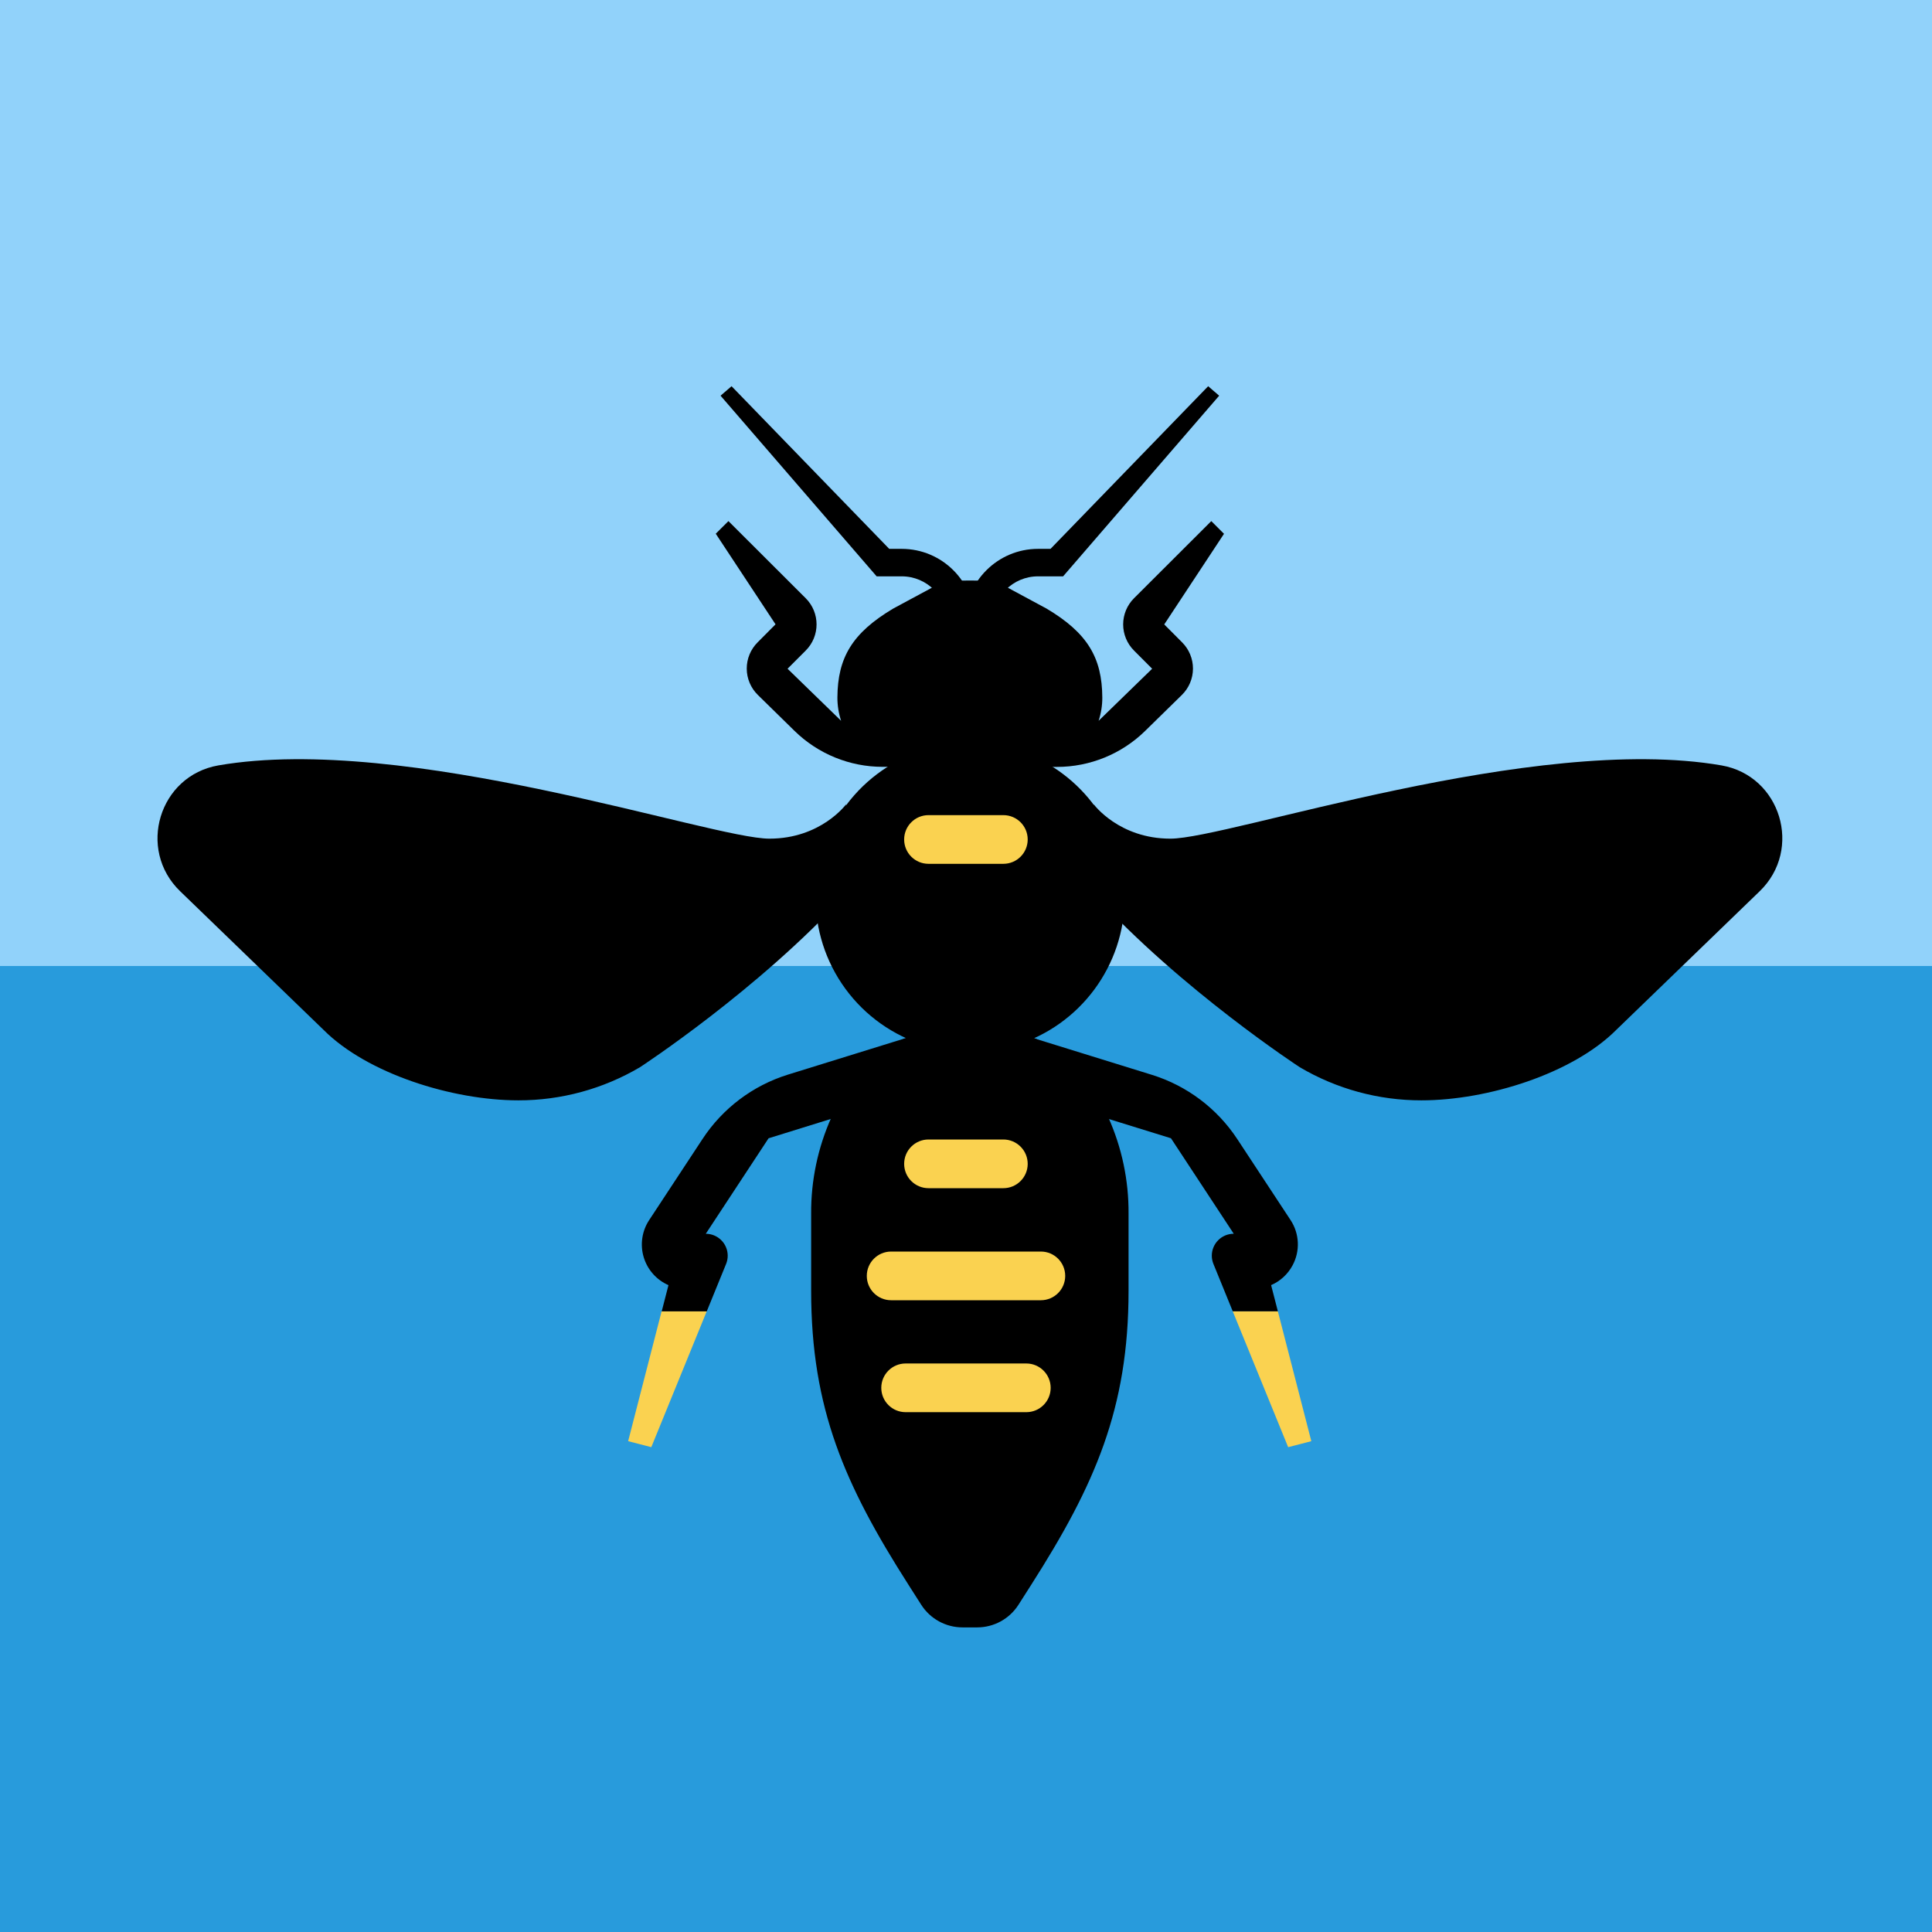
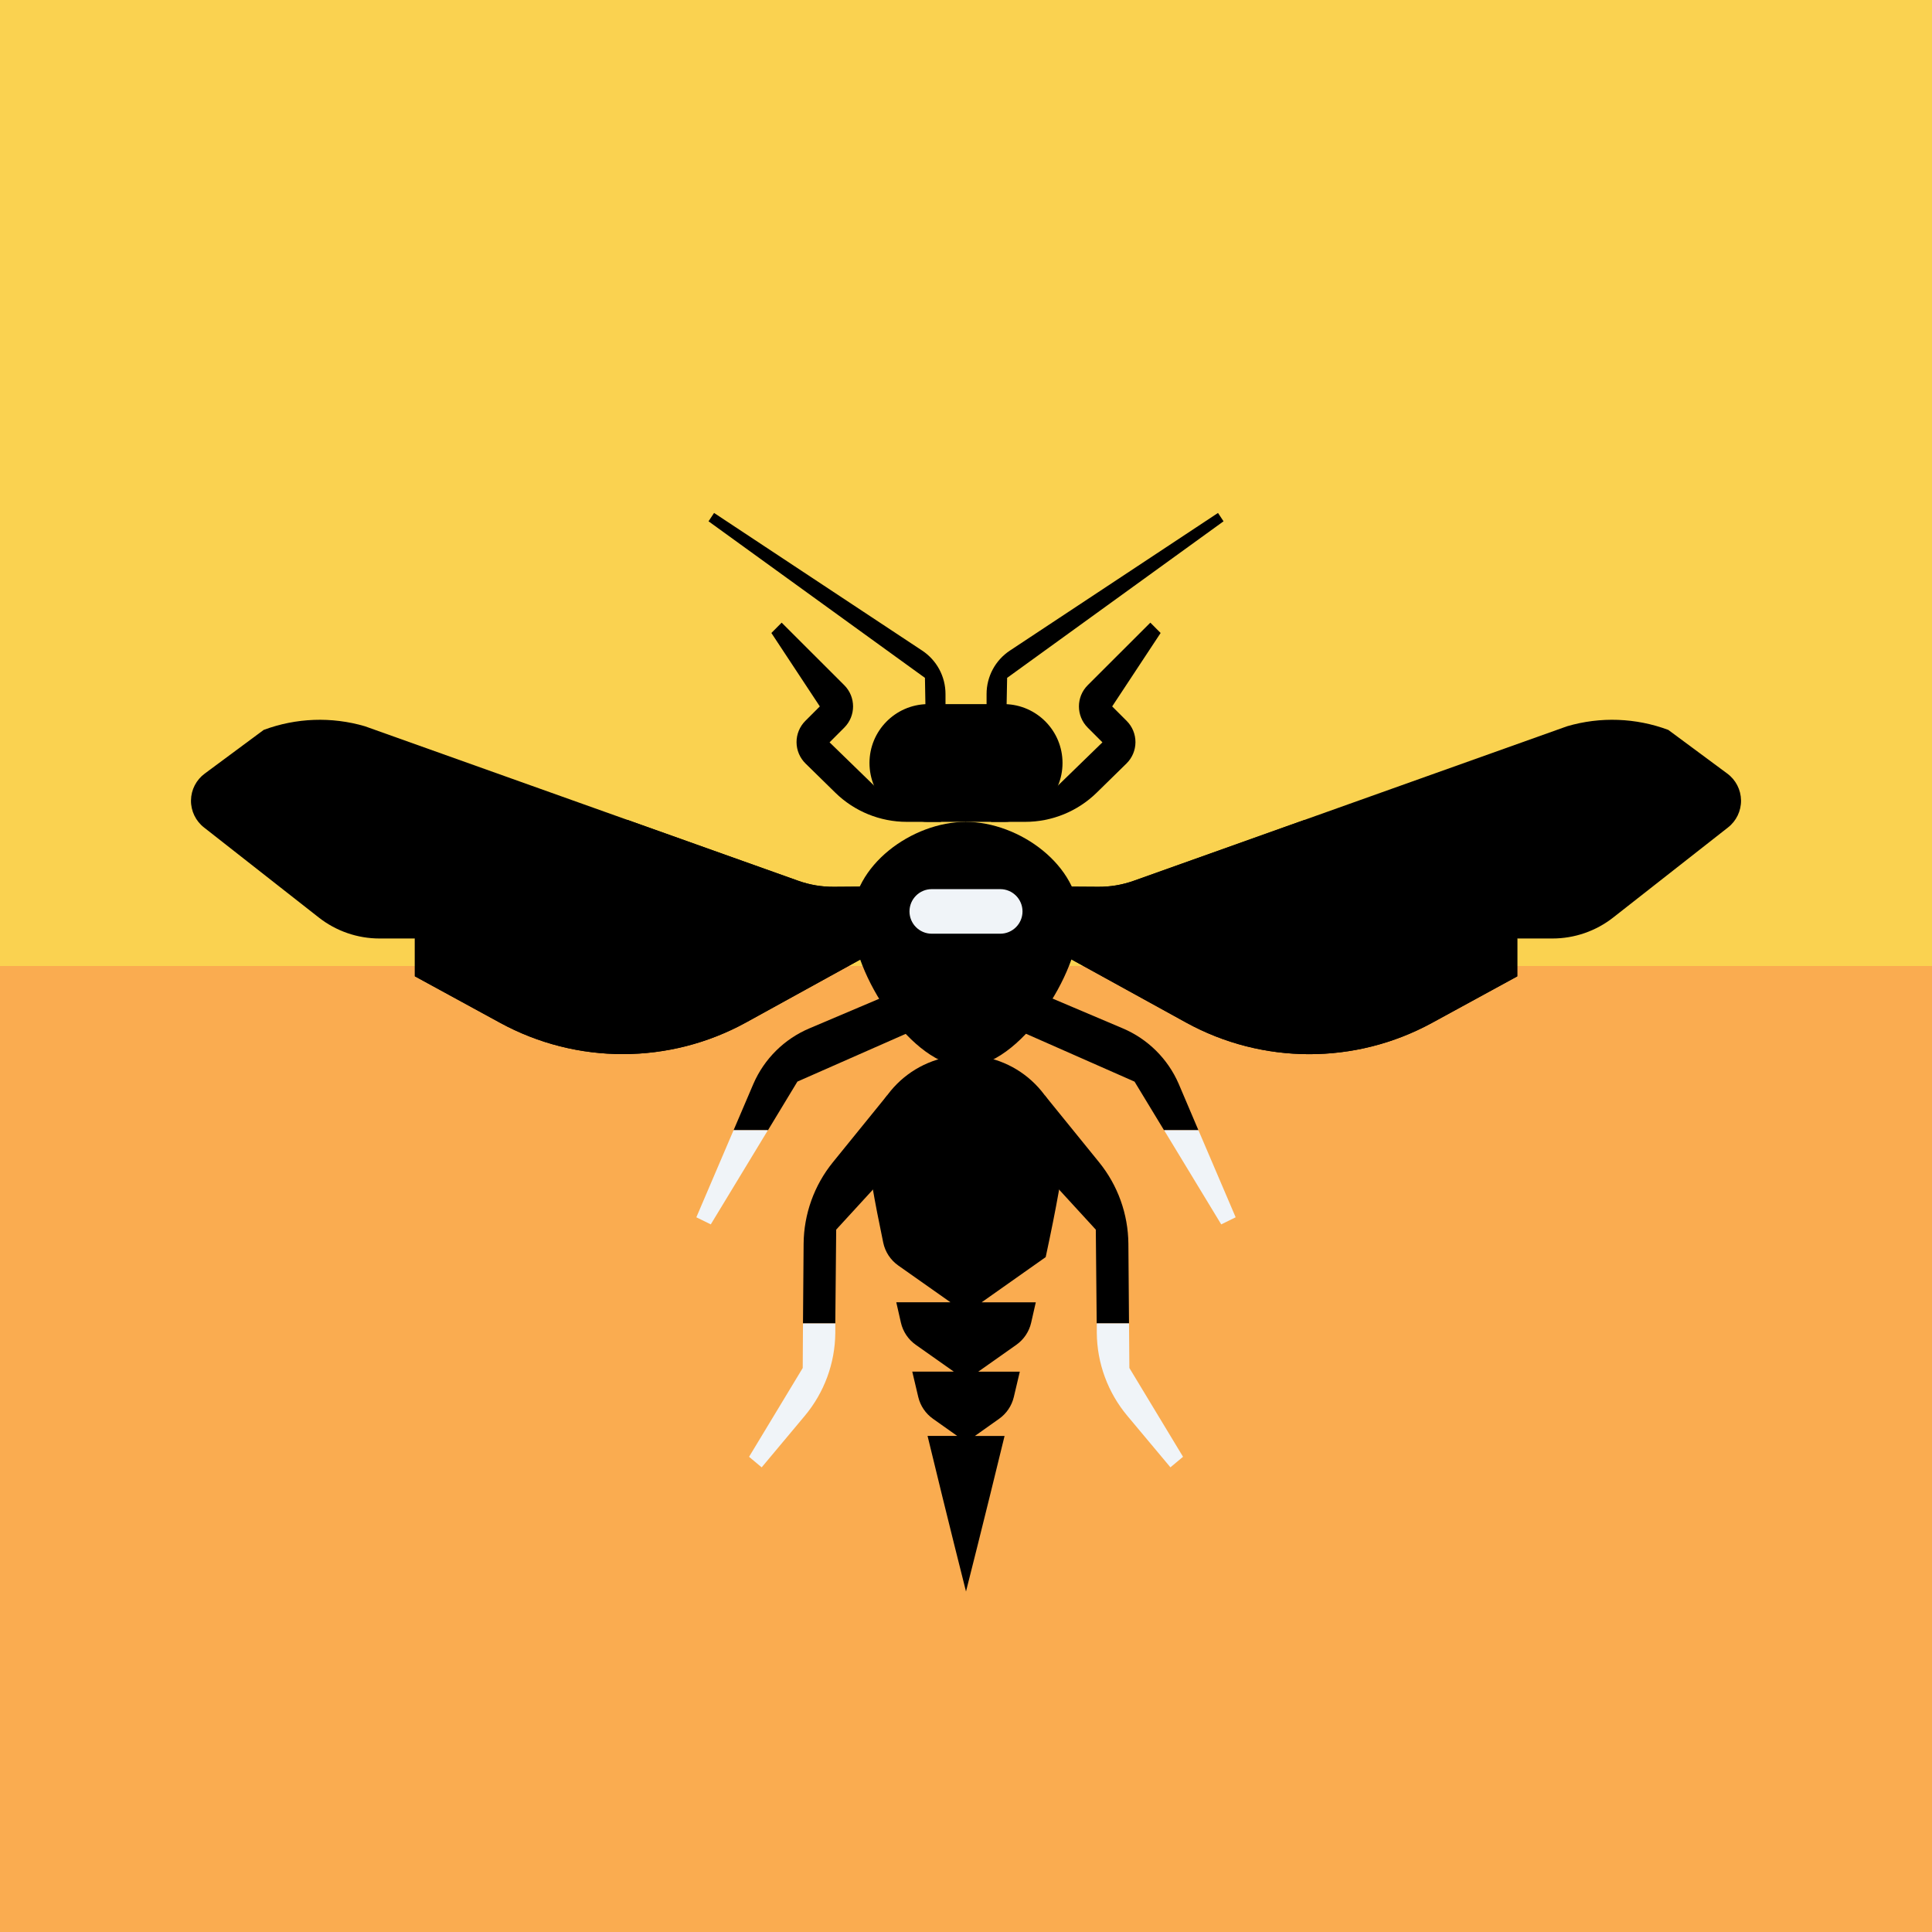
<svg xmlns="http://www.w3.org/2000/svg" viewBox="0 0 800 800">
  <defs>
-     <style>.Werner_Wasp_svg__cls-3{fill:#fad250}</style>
+     <style>.Bong_Joon_Bee_svg__cls-3{fill:#f0f4f8}</style>
  </defs>
-   <g id="Werner_Wasp_svg__bg">
-     <path fill="#91d2fa" d="M0 0h800v400H0z" />
-     <path fill="#289bdc" d="M0 400h800v400H0z" />
+   <g id="Bong_Joon_Bee_svg__bg">
+     <path fill="#fad250" d="M0 0h800v400H0z" />
+     <path fill="#faac50" d="M0 400h800v400H0z" />
  </g>
-   <g id="Werner_Wasp_svg__creature">
-     <g id="Werner_Wasp_svg__bb">
-       <path d="M401.6 319.18V323h-19.81a52.19 52.19 0 0119.81-3.82z" />
-       <path d="M465.71 371.76a64 64 0 11-39.95-59.43 64.11 64.11 0 0139.95 59.43z" />
-       <path d="M401.6 240.38l5.63.05a19.25 19.25 0 018.86 2.27l17.26 9.3c17 10.11 23 20.39 23.09 36.81a30.3 30.3 0 01-1.53 9.66l22.17-21.56-7.51-7.53a15.3 15.3 0 010-21.66l32-31.94 5.26 5.26-24.74 37.52 7.41 7.44a15.31 15.31 0 01-.09 21.74l-15.25 14.94a52.18 52.18 0 01-36.49 14.88H401.6zM401.6 240.38l-5.64.05a19.24 19.24 0 00-8.85 2.27l-17.26 9.3c-17 10.11-23 20.39-23.1 36.81a30.31 30.31 0 001.54 9.66l-22.18-21.56 7.52-7.53a15.31 15.31 0 000-21.66l-32-31.94-5.25 5.22 24.75 37.52-7.43 7.48a15.3 15.3 0 00.09 21.74L329 302.65a52.15 52.15 0 0036.48 14.88h36.12zM467.31 502.57v31.9c0 48.84-14 80.51-40.25 121.67l-5.33 8.36a20.28 20.28 0 01-17.09 9.37h-6.07a20.3 20.3 0 01-17.11-9.37l-5.33-8.36c-26.28-41.16-40.25-72.83-40.25-121.67v-31.9a96.14 96.14 0 018.39-39.91c11.05-24.17 30.1-38.34 57.33-38.34s46.27 14.17 57.32 38.34a95.82 95.82 0 018.39 39.91z" />
-       <path d="M318.25 471.34l-26 39.54a9.09 9.09 0 019.08 9.07 9 9 0 01-.68 3.44l-8 19.62H274l2.8-10.86a18.36 18.36 0 01-8-26.93l22.08-33.56A65.62 65.62 0 01326.2 445l48.4-15 6.73 21.75zM535.2 524a18.32 18.32 0 01-8.86 8.14l2.8 10.86h-18.68l-8-19.62a9 9 0 01-.68-3.44 9.09 9.09 0 019.09-9.07l-26-39.54-63.08-19.53 6.73-21.75 48.41 15a65.64 65.64 0 0135.4 26.62l22.08 33.56a18.3 18.3 0 01.79 18.77zM452.9 333.06s10.41 14.21 31.74 14.21c24.1 0 150.4-43.77 228.15-30.34 24.58 4.25 33.8 34.76 15.87 52.1l-59.48 57.5c-18 18-53.15 29.1-80.59 29.1a98.81 98.81 0 01-50.39-13.72s-49.07-32-85.3-71.71zM350.34 333.06s-10.41 14.21-31.75 14.21c-24.1 0-150.39-43.77-228.14-30.34-24.58 4.25-33.81 34.76-15.87 52.1l59.48 57.5c18 18 53.15 29.1 80.58 29.1A98.84 98.84 0 00265 441.91s49.06-32 85.3-71.71zM410.94 257.53h-11.38a30.29 30.29 0 0130.26-30.26H435l65.28-67.35 4.55 3.93-64.62 74.8h-10.39a18.9 18.9 0 00-18.88 18.88z" />
-       <path d="M403.65 257.53h-11.38a18.9 18.9 0 00-18.87-18.88H363l-64.63-74.8 4.55-3.93 65.29 67.35h5.2a30.29 30.29 0 0130.24 30.26z" />
-       <path class="Werner_Wasp_svg__cls-3" d="M435.06 574.67A10.08 10.08 0 01425 584.75h-50a10.08 10.08 0 010-20.16h50a10.09 10.09 0 0110.06 10.08zM441.08 528.32A10.08 10.08 0 01431 538.4h-62a10.08 10.08 0 010-20.16h62a10.08 10.08 0 0110.08 10.08zM425.55 482a10.08 10.08 0 01-10.08 10h-31a10.08 10.08 0 110-20.16h31A10.09 10.09 0 01425.55 482zM425.55 347.61a10.08 10.08 0 01-10.08 10.08h-31a10.08 10.08 0 010-20.16h31a10.08 10.08 0 0110.08 10.08zM273.95 543.01h18.68l-22.94 56.23-9.59-2.48 13.85-53.75zM542.99 596.76l-9.59 2.48-22.94-56.23h18.68l13.85 53.75z" />
+   <g id="Bong_Joon_Bee_svg__creature">
+     <g id="Bong_Joon_Bee_svg__wasp">
+       <path d="M690.81 302.24a66.41 66.41 0 00-41.88-1.52l-179.48 64a42.86 42.86 0 01-14.71 2.49l-32.37-.21v18.55l68.68 37.82a106 106 0 00101.92.18l35.3-19.27v-15.67h14.57a40.73 40.73 0 0025.17-8.7l47.5-37.26a14 14 0 00-.31-22.35z" />
+       <path d="M540.16 339.51l-70.71 25.21a42.86 42.86 0 01-14.71 2.49l-32.37-.21v18.55l68.68 37.82a106 106 0 00101.92.18l35.3-19.26v-15.68zM377.63 367v18.55L309 423.34a106 106 0 01-101.92.18l-35.3-19.26v-15.65h-14.62a40.73 40.73 0 01-25.17-8.7l-47.5-37.26a14 14 0 01.31-22.34l24.39-18.07a66.48 66.48 0 0141.88-1.52l108.77 38.79 70.71 25.21a42.86 42.86 0 0014.71 2.49z" />
+       <path d="M259.84 339.51l70.71 25.21a42.86 42.86 0 0014.71 2.49l32.37-.24v18.55L309 423.34a106 106 0 01-101.92.18l-35.3-19.26v-15.65zM399.83 340.31c22.34 0 47.14 18.11 47.14 40.45s-24.8 61-47.14 61z" />
+       <path d="M400 417.1l-69.81 30.76L318 468h-14.24l8.2-19.19a43.94 43.94 0 0123.23-23l34-14.42z" />
+       <path d="M400 340.31c-22.34 0-47.14 18.11-47.14 40.45s24.8 61 47.14 61z" />
+       <path d="M400 437v222s-7.42-29.24-15.92-64.42h12.27l-10-7.08a15.39 15.39 0 01-6.11-9q-1.25-5.25-2.49-10.54h17.2l-15.77-11.12a15.43 15.43 0 01-6.13-9.15q-1-4.27-1.92-8.45h22.43L371.93 524a15.45 15.45 0 01-6.2-9.44c-3.71-17.74-6.17-31.59-6.17-37.1A40.44 40.44 0 01400 437zM400 291.56v48.75h-16.08a24.38 24.38 0 010-48.75z" />
+       <path d="M375.48 340.31a42.31 42.31 0 01-29.58-12.06l-12.36-12.11a12.41 12.41 0 01-.07-17.63l6-6-20.06-30.41 4.26-4.27 25.93 25.9a12.42 12.42 0 010 17.56l-6.09 6.1 24.16 23.48 22.17 9.46zM383.32 299.06l-.32-18.37-89.61-64.83 2.29-3.46 86.18 57a21.54 21.54 0 019.65 18v11.69zM383.84 468.17l-37.59 41-.37 38.83H332.5l.26-33a54.28 54.28 0 0112.1-33.71l22.47-27.7zM496.24 468H482l-12.21-20.12L400 417.1l30.84-5.73 34 14.42a43.94 43.94 0 0123.23 23zM433 520.54l-26.53 18.72h22.43c-.63 2.78-1.27 5.6-1.92 8.44a15.43 15.43 0 01-6.13 9.15l-15.78 11.13h17.21c-.83 3.51-1.66 7-2.49 10.53a15.39 15.39 0 01-6.11 9l-10 7.09h12.29C407.43 629.75 400 659 400 659V437a40.44 40.44 0 0140.44 40.45c0 6.11-3.03 22.55-7.44 43.09zM400 291.56v48.75h16.08a24.38 24.38 0 000-48.75z" />
+       <path d="M424.52 340.31a42.31 42.31 0 0029.58-12.06l12.36-12.11a12.41 12.41 0 00.07-17.63l-6-6 20.06-30.41-4.26-4.27-25.93 25.9a12.42 12.42 0 000 17.56l6.09 6.1-24.16 23.48-22.17 9.46zM416.68 299.06l.35-18.37 89.61-64.83-2.29-3.46-86.18 57a21.54 21.54 0 00-9.65 18v11.69zM467.5 548h-13.38l-.37-38.83-37.59-41 16.51-14.57 22.47 27.7a54.28 54.28 0 0112.1 33.7z" />
+       <path class="Bong_Joon_Bee_svg__cls-3" d="M376.6 377.4a9.23 9.23 0 019.23-9.23h28.34a9.23 9.23 0 110 18.46h-28.34a9.23 9.23 0 01-9.23-9.23z" />
    </g>
+     <path class="Bong_Joon_Bee_svg__cls-3" d="M317.98 467.98l-23.66 39.01-5.98-2.94 15.42-36.07h14.22zM511.66 504.05l-5.98 2.94-23.66-39.01h14.22l15.42 36.07zM345.88 548v3.91a54.17 54.17 0 01-12.65 34.37l-17.84 21.32-5.22-4.37 22.22-36.77.11-18.46zM489.87 603.22l-5.22 4.37-17.84-21.32a54.17 54.17 0 01-12.65-34.37v-3.91h13.34l.15 18.46z" />
  </g>
</svg>
